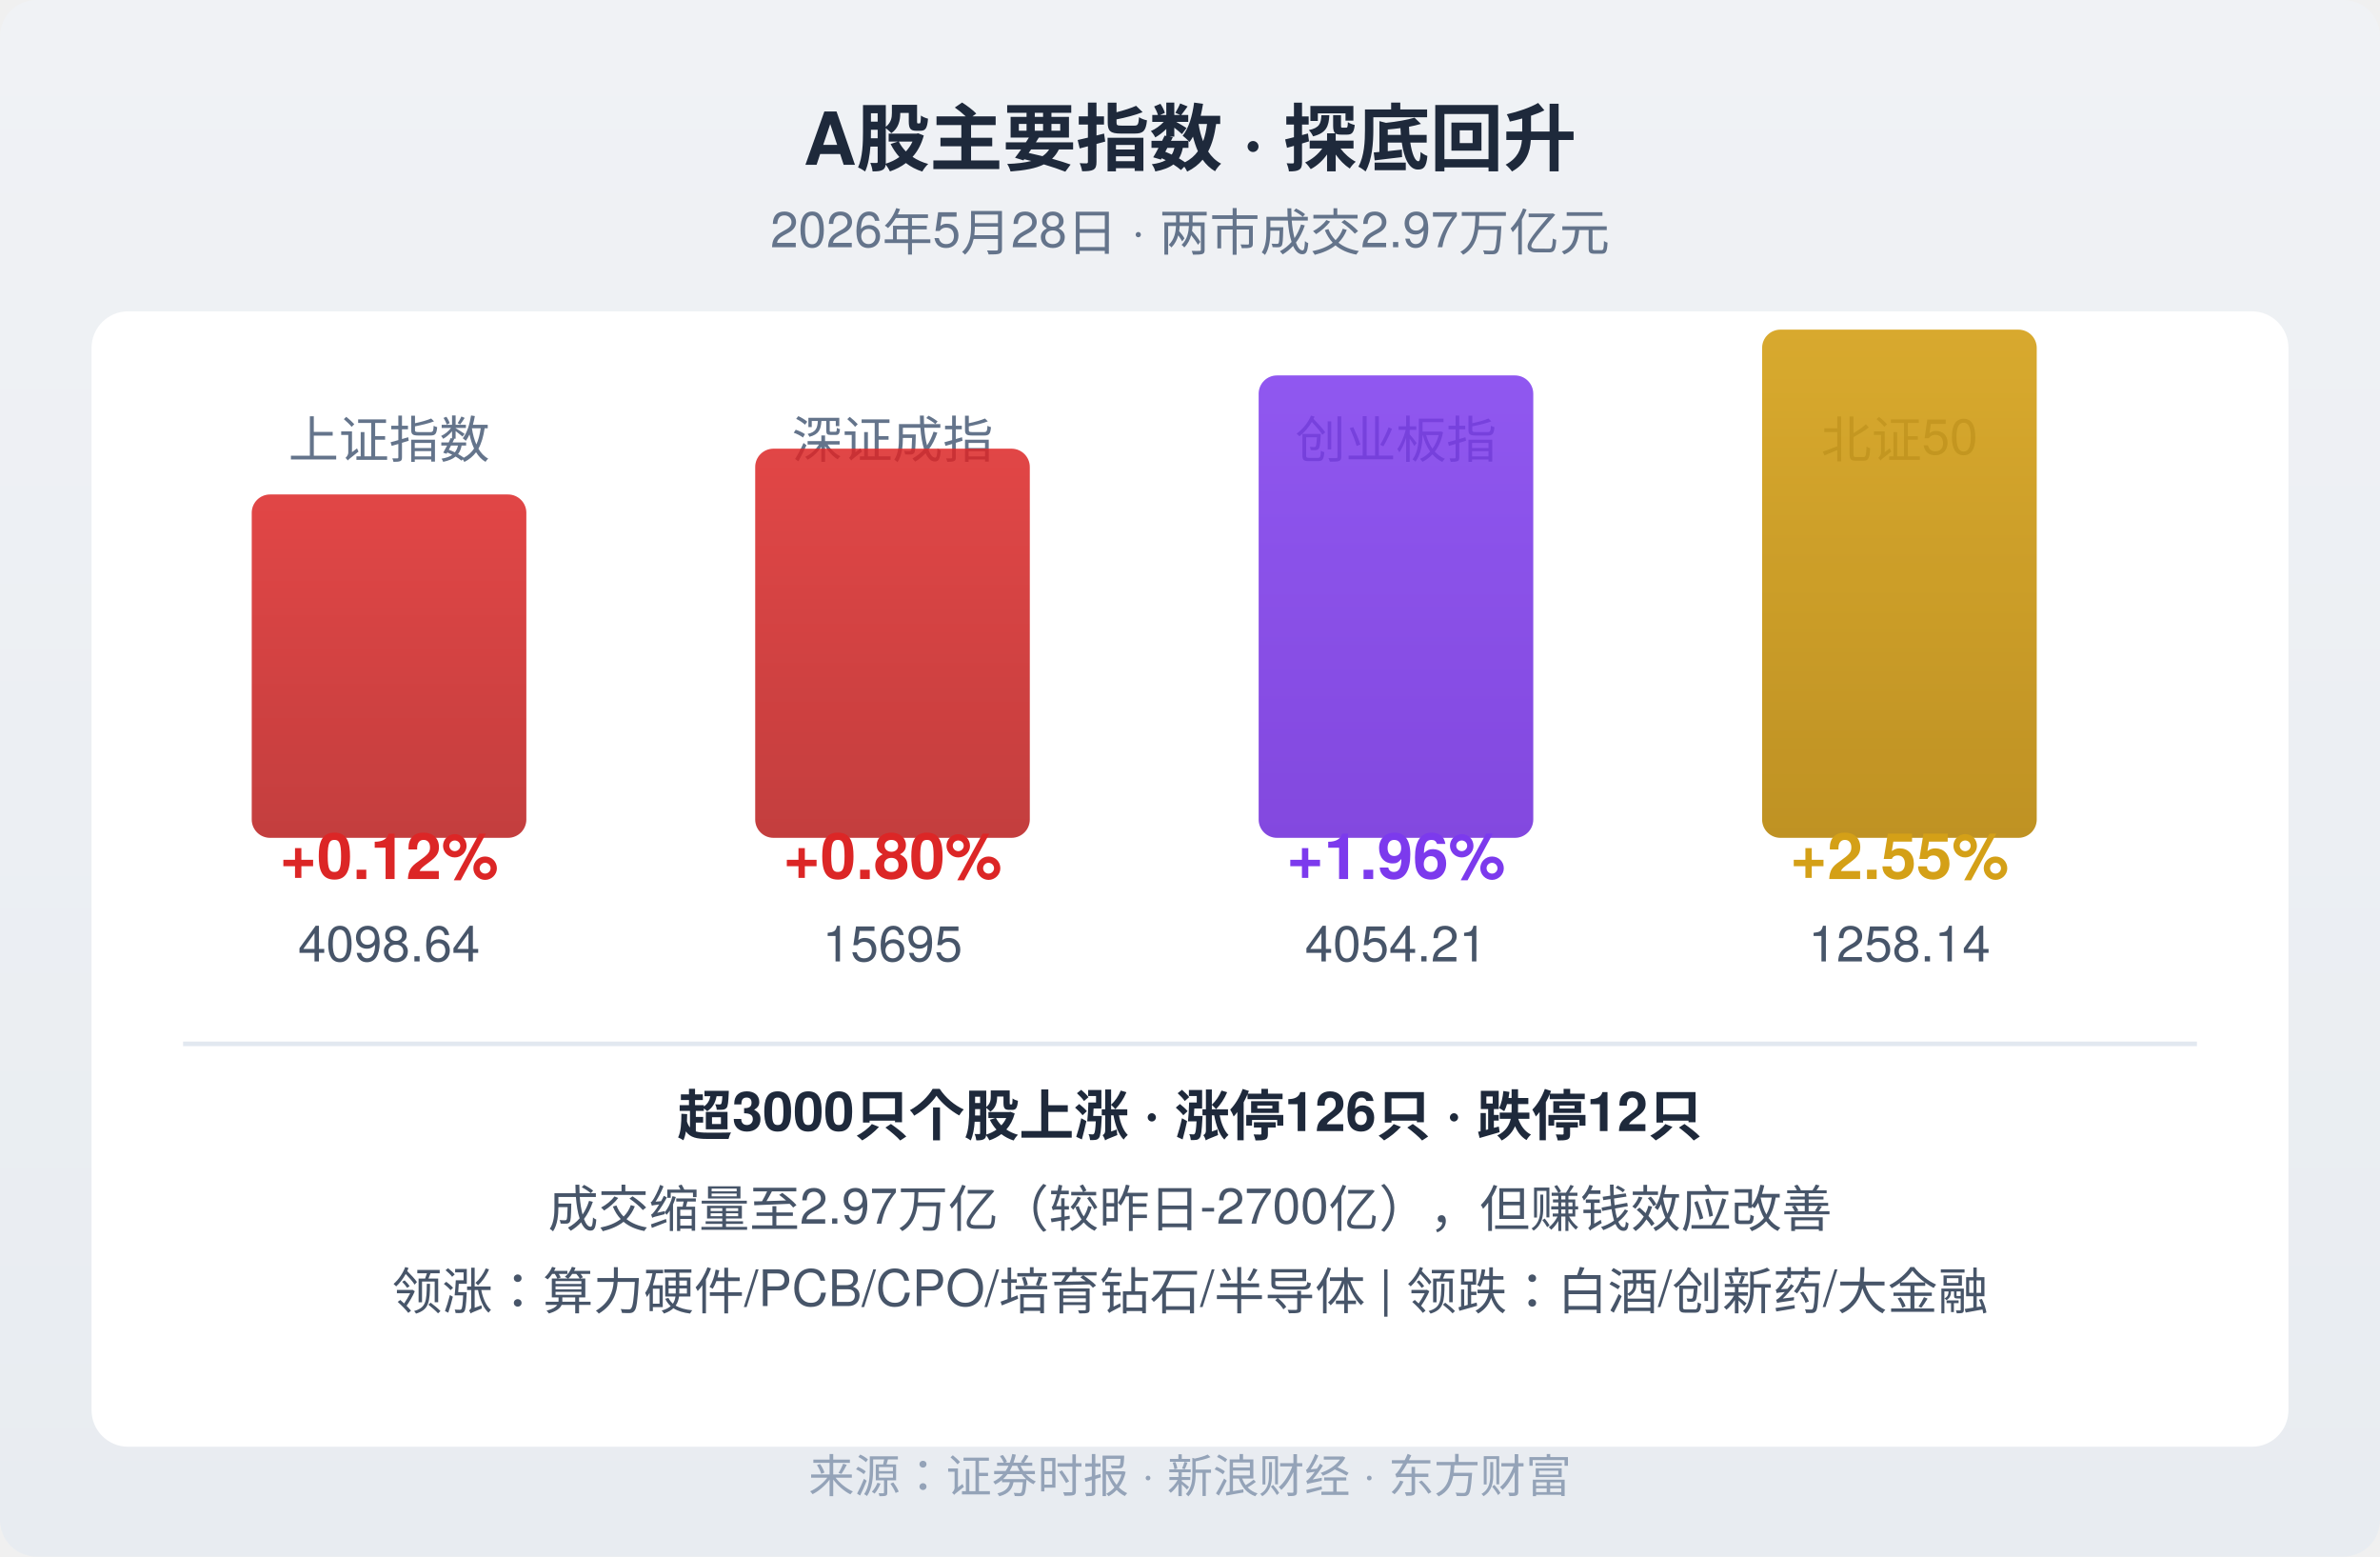
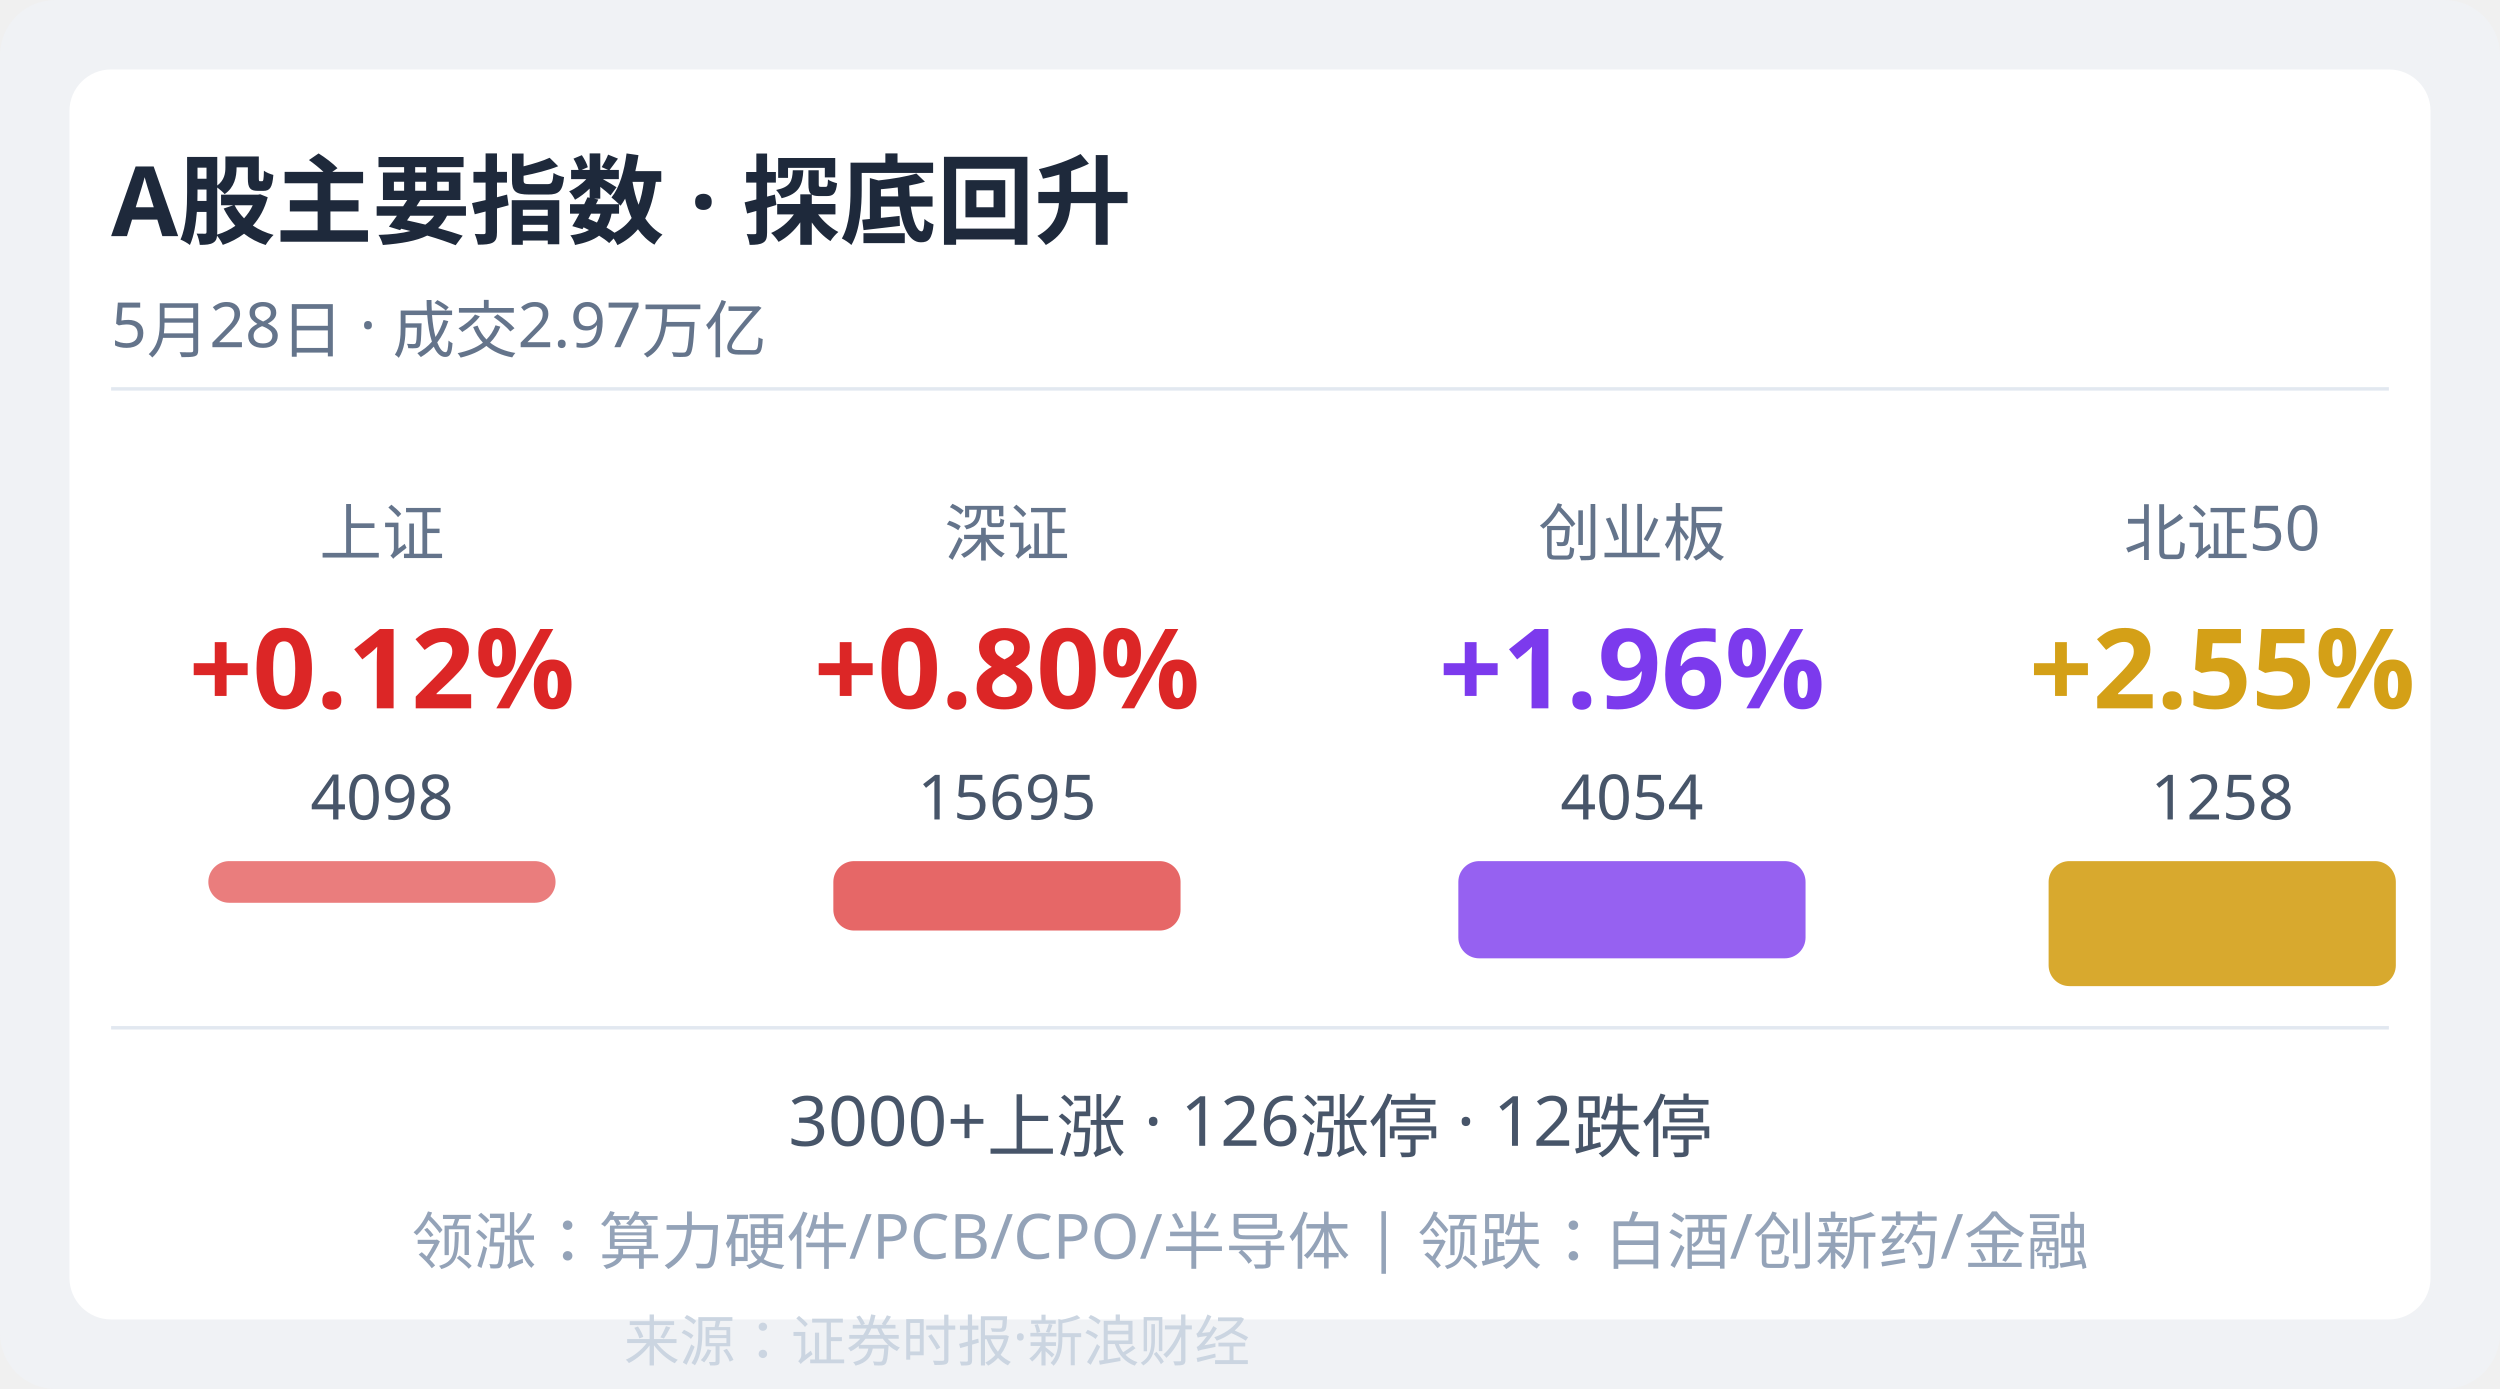
- <svg xmlns="http://www.w3.org/2000/svg" viewBox="0 0 520 340" font-family="'PingFang SC','Microsoft YaHei','Helvetica Neue',sans-serif">
-   <defs>
-     <linearGradient id="bg" x1="0" y1="0" x2="0" y2="1">
-       <stop offset="0%" stop-color="#F0F2F5" />
-       <stop offset="100%" stop-color="#E8ECF1" />
-     </linearGradient>
-     <linearGradient id="bRed" x1="0" y1="0" x2="0" y2="1">
-       <stop offset="0%" stop-color="#DC2626" />
-       <stop offset="100%" stop-color="#B91C1C" />
-     </linearGradient>
-     <linearGradient id="bGreen" x1="0" y1="0" x2="0" y2="1">
-       <stop offset="0%" stop-color="#16A34A" />
-       <stop offset="100%" stop-color="#15803D" />
-     </linearGradient>
-     <linearGradient id="bPurple" x1="0" y1="0" x2="0" y2="1">
-       <stop offset="0%" stop-color="#7C3AED" />
-       <stop offset="100%" stop-color="#6D28D9" />
-     </linearGradient>
-     <linearGradient id="bGold" x1="0" y1="0" x2="0" y2="1">
-       <stop offset="0%" stop-color="#D4A017" />
-       <stop offset="100%" stop-color="#B8860B" />
-     </linearGradient>
-   </defs>
-   <rect width="520" height="340" fill="url(#bg)" rx="8" />
-   <text x="260" y="36" text-anchor="middle" font-size="16" font-weight="700" fill="#1E293B">A股主要指数 · 探底回升</text>
-   <text x="260" y="54" text-anchor="middle" font-size="11" fill="#64748B">2026年5月28日 · 两市成交2.97万亿元</text>
-   <rect x="20" y="68" width="480" height="248" rx="8" fill="#FFFFFF" />
-   <text x="85" y="100" text-anchor="middle" font-size="11" fill="#64748B">上证指数</text>
-   <rect x="55" y="108" width="60" height="75" rx="4" fill="url(#bRed)" opacity="0.85" />
-   <text x="85" y="192" text-anchor="middle" font-size="14" font-weight="700" fill="#DC2626">+0.12%</text>
-   <text x="85" y="210" text-anchor="middle" font-size="11" fill="#475569">4098.64</text>
-   <text x="195" y="100" text-anchor="middle" font-size="11" fill="#64748B">深证成指</text>
-   <rect x="165" y="98" width="60" height="85" rx="4" fill="url(#bRed)" opacity="0.85" />
-   <text x="195" y="192" text-anchor="middle" font-size="14" font-weight="700" fill="#DC2626">+0.80%</text>
-   <text x="195" y="210" text-anchor="middle" font-size="11" fill="#475569">15695</text>
-   <text x="305" y="100" text-anchor="middle" font-size="11" fill="#64748B">创业板指</text>
-   <rect x="275" y="82" width="60" height="101" rx="4" fill="url(#bPurple)" opacity="0.85" />
-   <text x="305" y="192" text-anchor="middle" font-size="14" font-weight="700" fill="#7C3AED">+1.96%</text>
-   <text x="305" y="210" text-anchor="middle" font-size="11" fill="#475569">4054.21</text>
-   <text x="415" y="100" text-anchor="middle" font-size="11" fill="#64748B">北证50</text>
-   <rect x="385" y="72" width="60" height="111" rx="4" fill="url(#bGold)" opacity="0.9" />
-   <text x="415" y="192" text-anchor="middle" font-size="14" font-weight="700" fill="#D4A017">+2.55%</text>
-   <text x="415" y="210" text-anchor="middle" font-size="11" fill="#475569">1258.14</text>
-   <line x1="40" y1="228" x2="480" y2="228" stroke="#E2E8F0" stroke-width="1" />
-   <text x="260" y="248" text-anchor="middle" font-size="12" font-weight="600" fill="#1E293B">超3000只个股上涨 · 涨停126只 · 跌停12只</text>
-   <text x="260" y="268" text-anchor="middle" font-size="11" fill="#475569">成交缩量至2.97万亿（较昨日-2700亿），但赚钱效应改善</text>
-   <text x="260" y="286" text-anchor="middle" font-size="11" fill="#475569">领涨：算力硬件/PCB/CPO/培育钻石/半导体 | 领跌：白酒/创新药/大金融</text>
-   <text x="260" y="326" text-anchor="middle" font-size="10" fill="#94A3B8">来源：证券时报 · 新浪财经 · 东方财富</text>
+ <svg xmlns="http://www.w3.org/2000/svg" viewBox="0 0 360 200" font-family="'PingFang SC','Microsoft YaHei',sans-serif">
+   <rect width="360" height="200" fill="#F0F2F5" rx="8" />
+   <rect x="10" y="10" width="340" height="180" rx="6" fill="#fff" />
+   <text x="16" y="34" font-size="14" font-weight="700" fill="#1E293B">A股主要指数 · 探底回升</text>
+   <text x="16" y="50" font-size="9" fill="#64748B">5月28日 · 成交2.97万亿</text>
+   <line x1="16" y1="56" x2="344" y2="56" stroke="#E2E8F0" stroke-width="0.5" />
+   <text x="55" y="80" text-anchor="middle" font-size="9" fill="#64748B">上证</text>
+   <text x="55" y="102" text-anchor="middle" font-size="16" font-weight="700" fill="#DC2626">+0.12%</text>
+   <text x="55" y="118" text-anchor="middle" font-size="9" fill="#475569">4098</text>
+   <rect x="30" y="124" width="50" height="6" rx="3" fill="#DC2626" opacity="0.6" />
+   <text x="145" y="80" text-anchor="middle" font-size="9" fill="#64748B">深证</text>
+   <text x="145" y="102" text-anchor="middle" font-size="16" font-weight="700" fill="#DC2626">+0.80%</text>
+   <text x="145" y="118" text-anchor="middle" font-size="9" fill="#475569">15695</text>
+   <rect x="120" y="124" width="50" height="10" rx="3" fill="#DC2626" opacity="0.7" />
+   <text x="235" y="80" text-anchor="middle" font-size="9" fill="#64748B">创业板</text>
+   <text x="235" y="102" text-anchor="middle" font-size="16" font-weight="700" fill="#7C3AED">+1.96%</text>
+   <text x="235" y="118" text-anchor="middle" font-size="9" fill="#475569">4054</text>
+   <rect x="210" y="124" width="50" height="14" rx="3" fill="#7C3AED" opacity="0.8" />
+   <text x="320" y="80" text-anchor="middle" font-size="9" fill="#64748B">北证50</text>
+   <text x="320" y="102" text-anchor="middle" font-size="16" font-weight="700" fill="#D4A017">+2.55%</text>
+   <text x="320" y="118" text-anchor="middle" font-size="9" fill="#475569">1258</text>
+   <rect x="295" y="124" width="50" height="18" rx="3" fill="#D4A017" opacity="0.9" />
+   <line x1="16" y1="148" x2="344" y2="148" stroke="#E2E8F0" stroke-width="0.5" />
+   <text x="180" y="165" text-anchor="middle" font-size="10" fill="#475569">3000+上涨 · 126涨停 · 12跌停</text>
+   <text x="180" y="182" text-anchor="middle" font-size="9" fill="#94A3B8">领涨：算力硬件/PCB/CPO/半导体 | 领跌：白酒/创新药/金融</text>
+   <text x="180" y="196" text-anchor="end" font-size="8" fill="#CBD5E1">来源：证券时报·新浪财经</text>
</svg>
